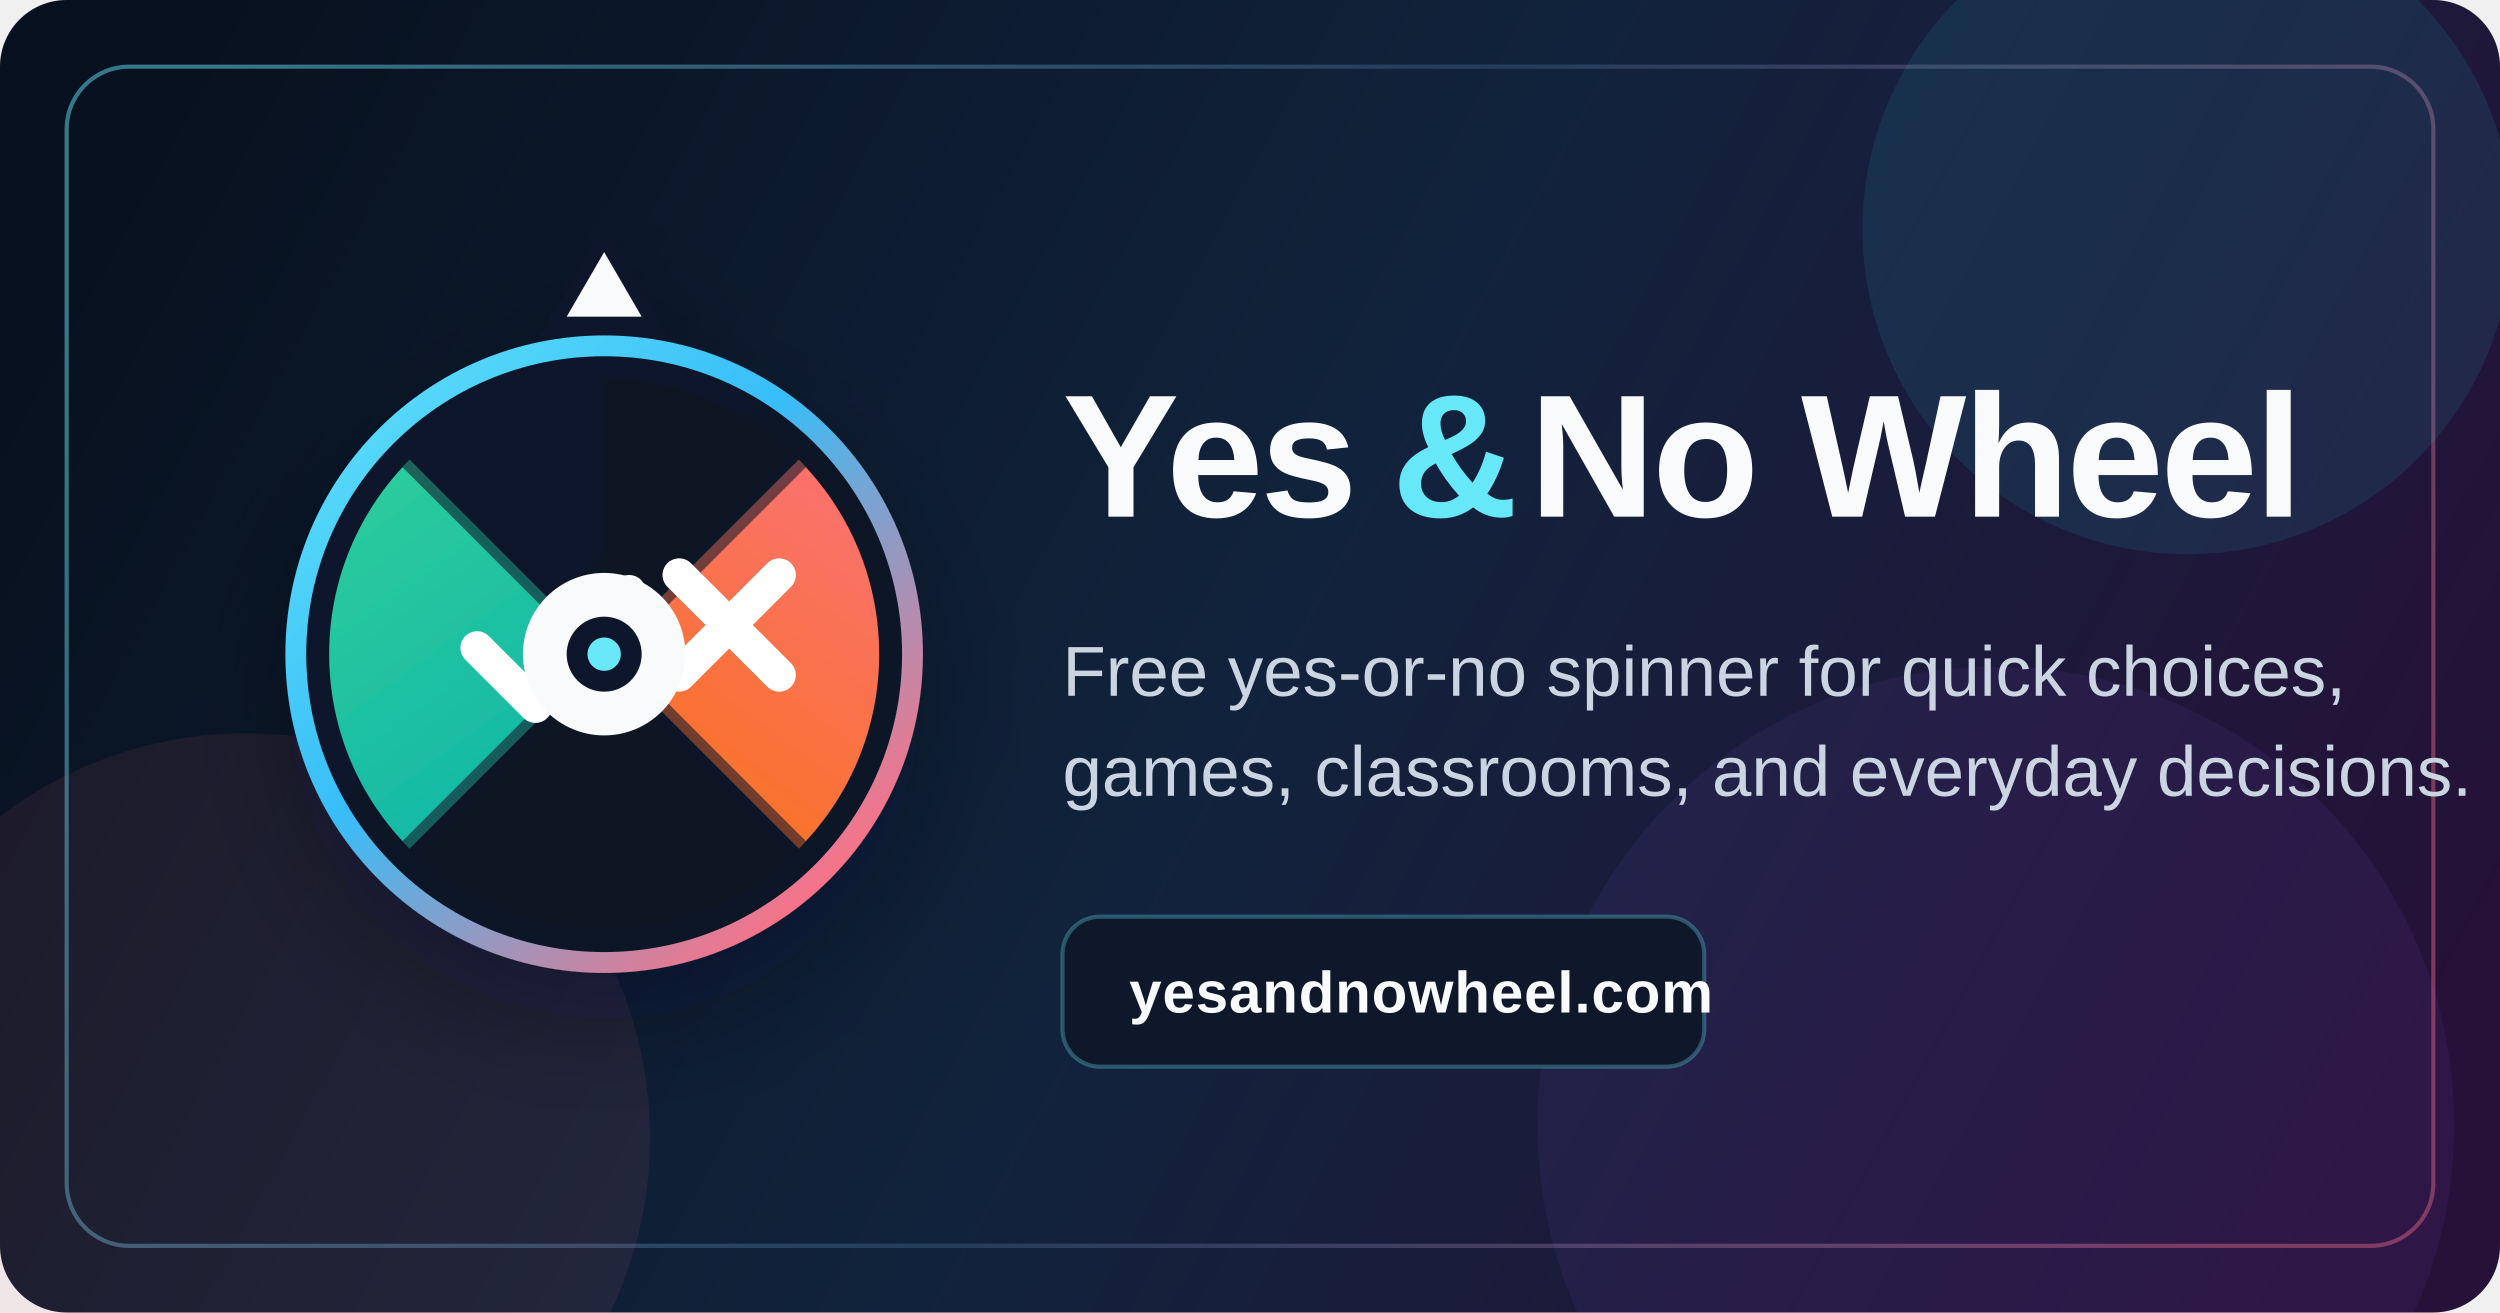
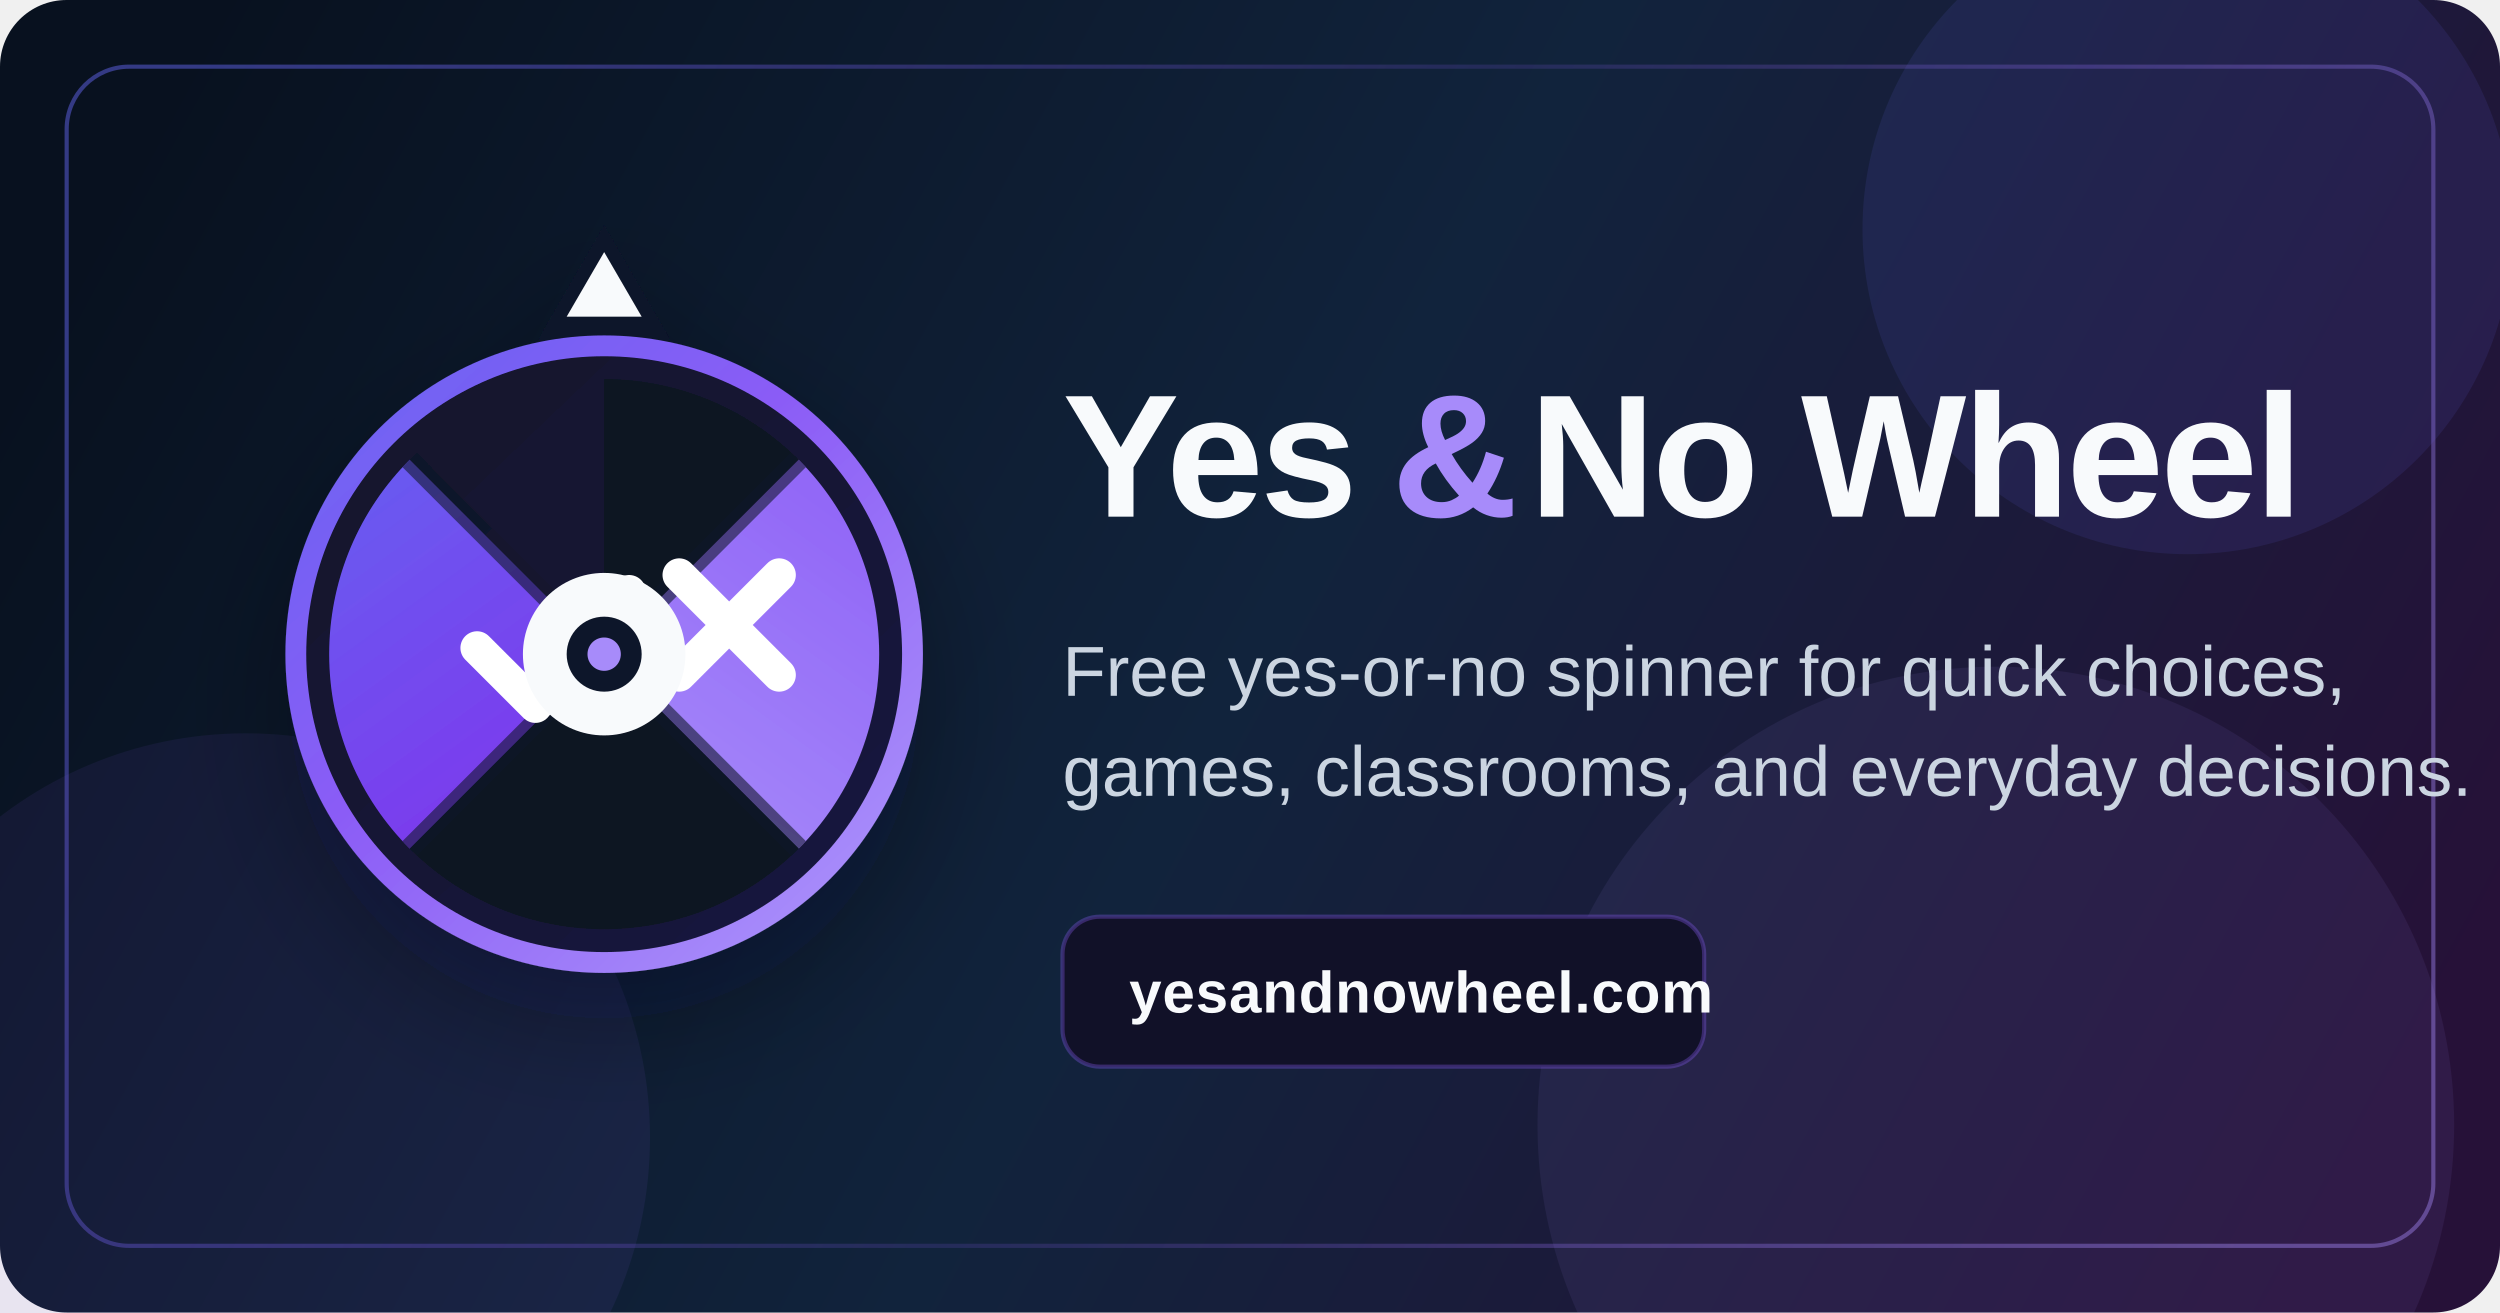
<svg xmlns="http://www.w3.org/2000/svg" width="1200" height="630" viewBox="0 0 1200 630" role="img" aria-labelledby="title desc">
  <defs>
    <linearGradient id="bg" x1="84" y1="34" x2="1118" y2="596" gradientUnits="userSpaceOnUse">
      <stop offset="0" stop-color="#08111f" />
      <stop offset="0.5" stop-color="#11233c" />
      <stop offset="1" stop-color="#261138" />
    </linearGradient>
    <linearGradient id="frame" x1="74" y1="72" x2="1096" y2="560" gradientUnits="userSpaceOnUse">
-       <stop offset="0" stop-color="#67e8f9" stop-opacity="0.48" />
-       <stop offset="0.5" stop-color="#93c5fd" stop-opacity="0.16" />
-       <stop offset="1" stop-color="#fb7185" stop-opacity="0.42" />
+       <stop offset="0" stop-color="#6366f1" stop-opacity="0.48" />
+       <stop offset="0.5" stop-color="#8b5cf6" stop-opacity="0.16" />
+       <stop offset="1" stop-color="#a78bfa" stop-opacity="0.42" />
    </linearGradient>
    <linearGradient id="markBg" x1="148" y1="118" x2="430" y2="414" gradientUnits="userSpaceOnUse">
-       <stop offset="0" stop-color="#0f172a" />
-       <stop offset="1" stop-color="#111827" />
+       <stop offset="0" stop-color="#111128" />
+       <stop offset="1" stop-color="#1a1a3e" />
    </linearGradient>
    <linearGradient id="ring" x1="156" y1="120" x2="424" y2="404" gradientUnits="userSpaceOnUse">
-       <stop offset="0" stop-color="#67e8f9" />
-       <stop offset="0.52" stop-color="#38bdf8" />
-       <stop offset="1" stop-color="#fb7185" />
+       <stop offset="0" stop-color="#6366f1" />
+       <stop offset="0.52" stop-color="#8b5cf6" />
+       <stop offset="1" stop-color="#a78bfa" />
    </linearGradient>
    <linearGradient id="yesFill" x1="178" y1="154" x2="312" y2="338" gradientUnits="userSpaceOnUse">
-       <stop offset="0" stop-color="#34d399" />
-       <stop offset="1" stop-color="#14b8a6" />
+       <stop offset="0" stop-color="#6366f1" />
+       <stop offset="1" stop-color="#7c3aed" />
    </linearGradient>
    <linearGradient id="noFill" x1="406" y1="170" x2="258" y2="374" gradientUnits="userSpaceOnUse">
-       <stop offset="0" stop-color="#fb7185" />
-       <stop offset="1" stop-color="#f97316" />
+       <stop offset="0" stop-color="#8b5cf6" />
+       <stop offset="1" stop-color="#a78bfa" />
    </linearGradient>
    <filter id="shadow" x="-20%" y="-20%" width="140%" height="140%">
      <feDropShadow dx="0" dy="24" stdDeviation="28" flood-color="#020617" flood-opacity="0.32" />
    </filter>
    <clipPath id="wheelClip">
      <circle cx="290" cy="314" r="132" />
    </clipPath>
  </defs>
  <rect width="1200" height="630" rx="32" fill="url(#bg)" />
  <rect x="32" y="32" width="1136" height="566" rx="30" fill="none" stroke="url(#frame)" stroke-width="2" />
-   <circle cx="1050" cy="110" r="156" fill="#22d3ee" opacity="0.1" />
-   <circle cx="118" cy="546" r="194" fill="#fb7185" opacity="0.08" />
-   <circle cx="958" cy="540" r="220" fill="#8b5cf6" opacity="0.08" />
+   <circle cx="1050" cy="110" r="156" fill="#6366f1" opacity="0.11" />
+   <circle cx="118" cy="546" r="194" fill="#8b5cf6" opacity="0.08" />
+   <circle cx="958" cy="540" r="220" fill="#a78bfa" opacity="0.08" />
  <g filter="url(#shadow)">
    <path d="M290 108l30 52a15 15 0 0 1-12.99 22.5h-34.02A15 15 0 0 1 260 160z" fill="#0f172a" />
    <path d="M290 121l18 31h-36z" fill="#f8fafc" />
    <circle cx="290" cy="314" r="148" fill="url(#markBg)" stroke="url(#ring)" stroke-width="10" />
    <g clip-path="url(#wheelClip)">
      <path d="M290 314L290 182A132 132 0 0 1 383.34 220.66L290 314z" fill="#0b1220" />
      <path d="M290 314L383.34 220.66A132 132 0 0 1 383.34 407.34L290 314z" fill="url(#noFill)" />
      <path d="M290 314L383.34 407.34A132 132 0 0 1 196.66 407.34L290 314z" fill="#0b1220" />
      <path d="M290 314L196.66 407.34A132 132 0 0 1 196.66 220.66L290 314z" fill="url(#yesFill)" />
      <path d="M196.66 220.66l186.68 186.68M196.66 407.34l186.68-186.68" stroke="#0f172a" stroke-width="10" stroke-linecap="round" opacity="0.58" />
    </g>
    <path d="M229 311l28 28 45-55" fill="none" stroke="#ffffff" stroke-width="16" stroke-linecap="round" stroke-linejoin="round" />
    <path d="M326 276l48 48M374 276l-48 48" fill="none" stroke="#ffffff" stroke-width="16" stroke-linecap="round" />
    <circle cx="290" cy="314" r="39" fill="#f8fafc" />
    <circle cx="290" cy="314" r="18" fill="#0f172a" />
-     <circle cx="290" cy="314" r="8" fill="#67e8f9" />
+     <circle cx="290" cy="314" r="8" fill="#a78bfa" />
  </g>
  <text x="510" y="248" fill="#f8fafc" font-family="Segoe UI, Arial, sans-serif" font-size="84" font-weight="800" letter-spacing="-1.6">
    Yes
  </text>
-   <text x="668" y="248" fill="#67e8f9" font-family="Segoe UI, Arial, sans-serif" font-size="84" font-weight="800" letter-spacing="-1.6">
+   <text x="668" y="248" fill="#a78bfa" font-family="Segoe UI, Arial, sans-serif" font-size="84" font-weight="800" letter-spacing="-1.6">
    &amp;
  </text>
  <text x="734" y="248" fill="#f8fafc" font-family="Segoe UI, Arial, sans-serif" font-size="84" font-weight="800" letter-spacing="-1.6">
    No Wheel
  </text>
  <text x="510" y="334" fill="#cbd5e1" font-family="Segoe UI, Arial, sans-serif" font-size="34">
    Free yes-or-no spinner for quick choices,
  </text>
  <text x="510" y="382" fill="#cbd5e1" font-family="Segoe UI, Arial, sans-serif" font-size="34">
    games, classrooms, and everyday decisions.
  </text>
-   <rect x="510" y="440" width="308" height="72" rx="18" fill="#0f172a" stroke="#67e8f9" stroke-opacity="0.3" stroke-width="2" />
+   <rect x="510" y="440" width="308" height="72" rx="18" fill="#111128" stroke="#8b5cf6" stroke-opacity="0.32" stroke-width="2" />
  <text x="542" y="486" fill="#f8fafc" font-family="Segoe UI, Arial, sans-serif" font-size="28" font-weight="700" letter-spacing="0.4">
    yesandnowheel.com
  </text>
</svg>
